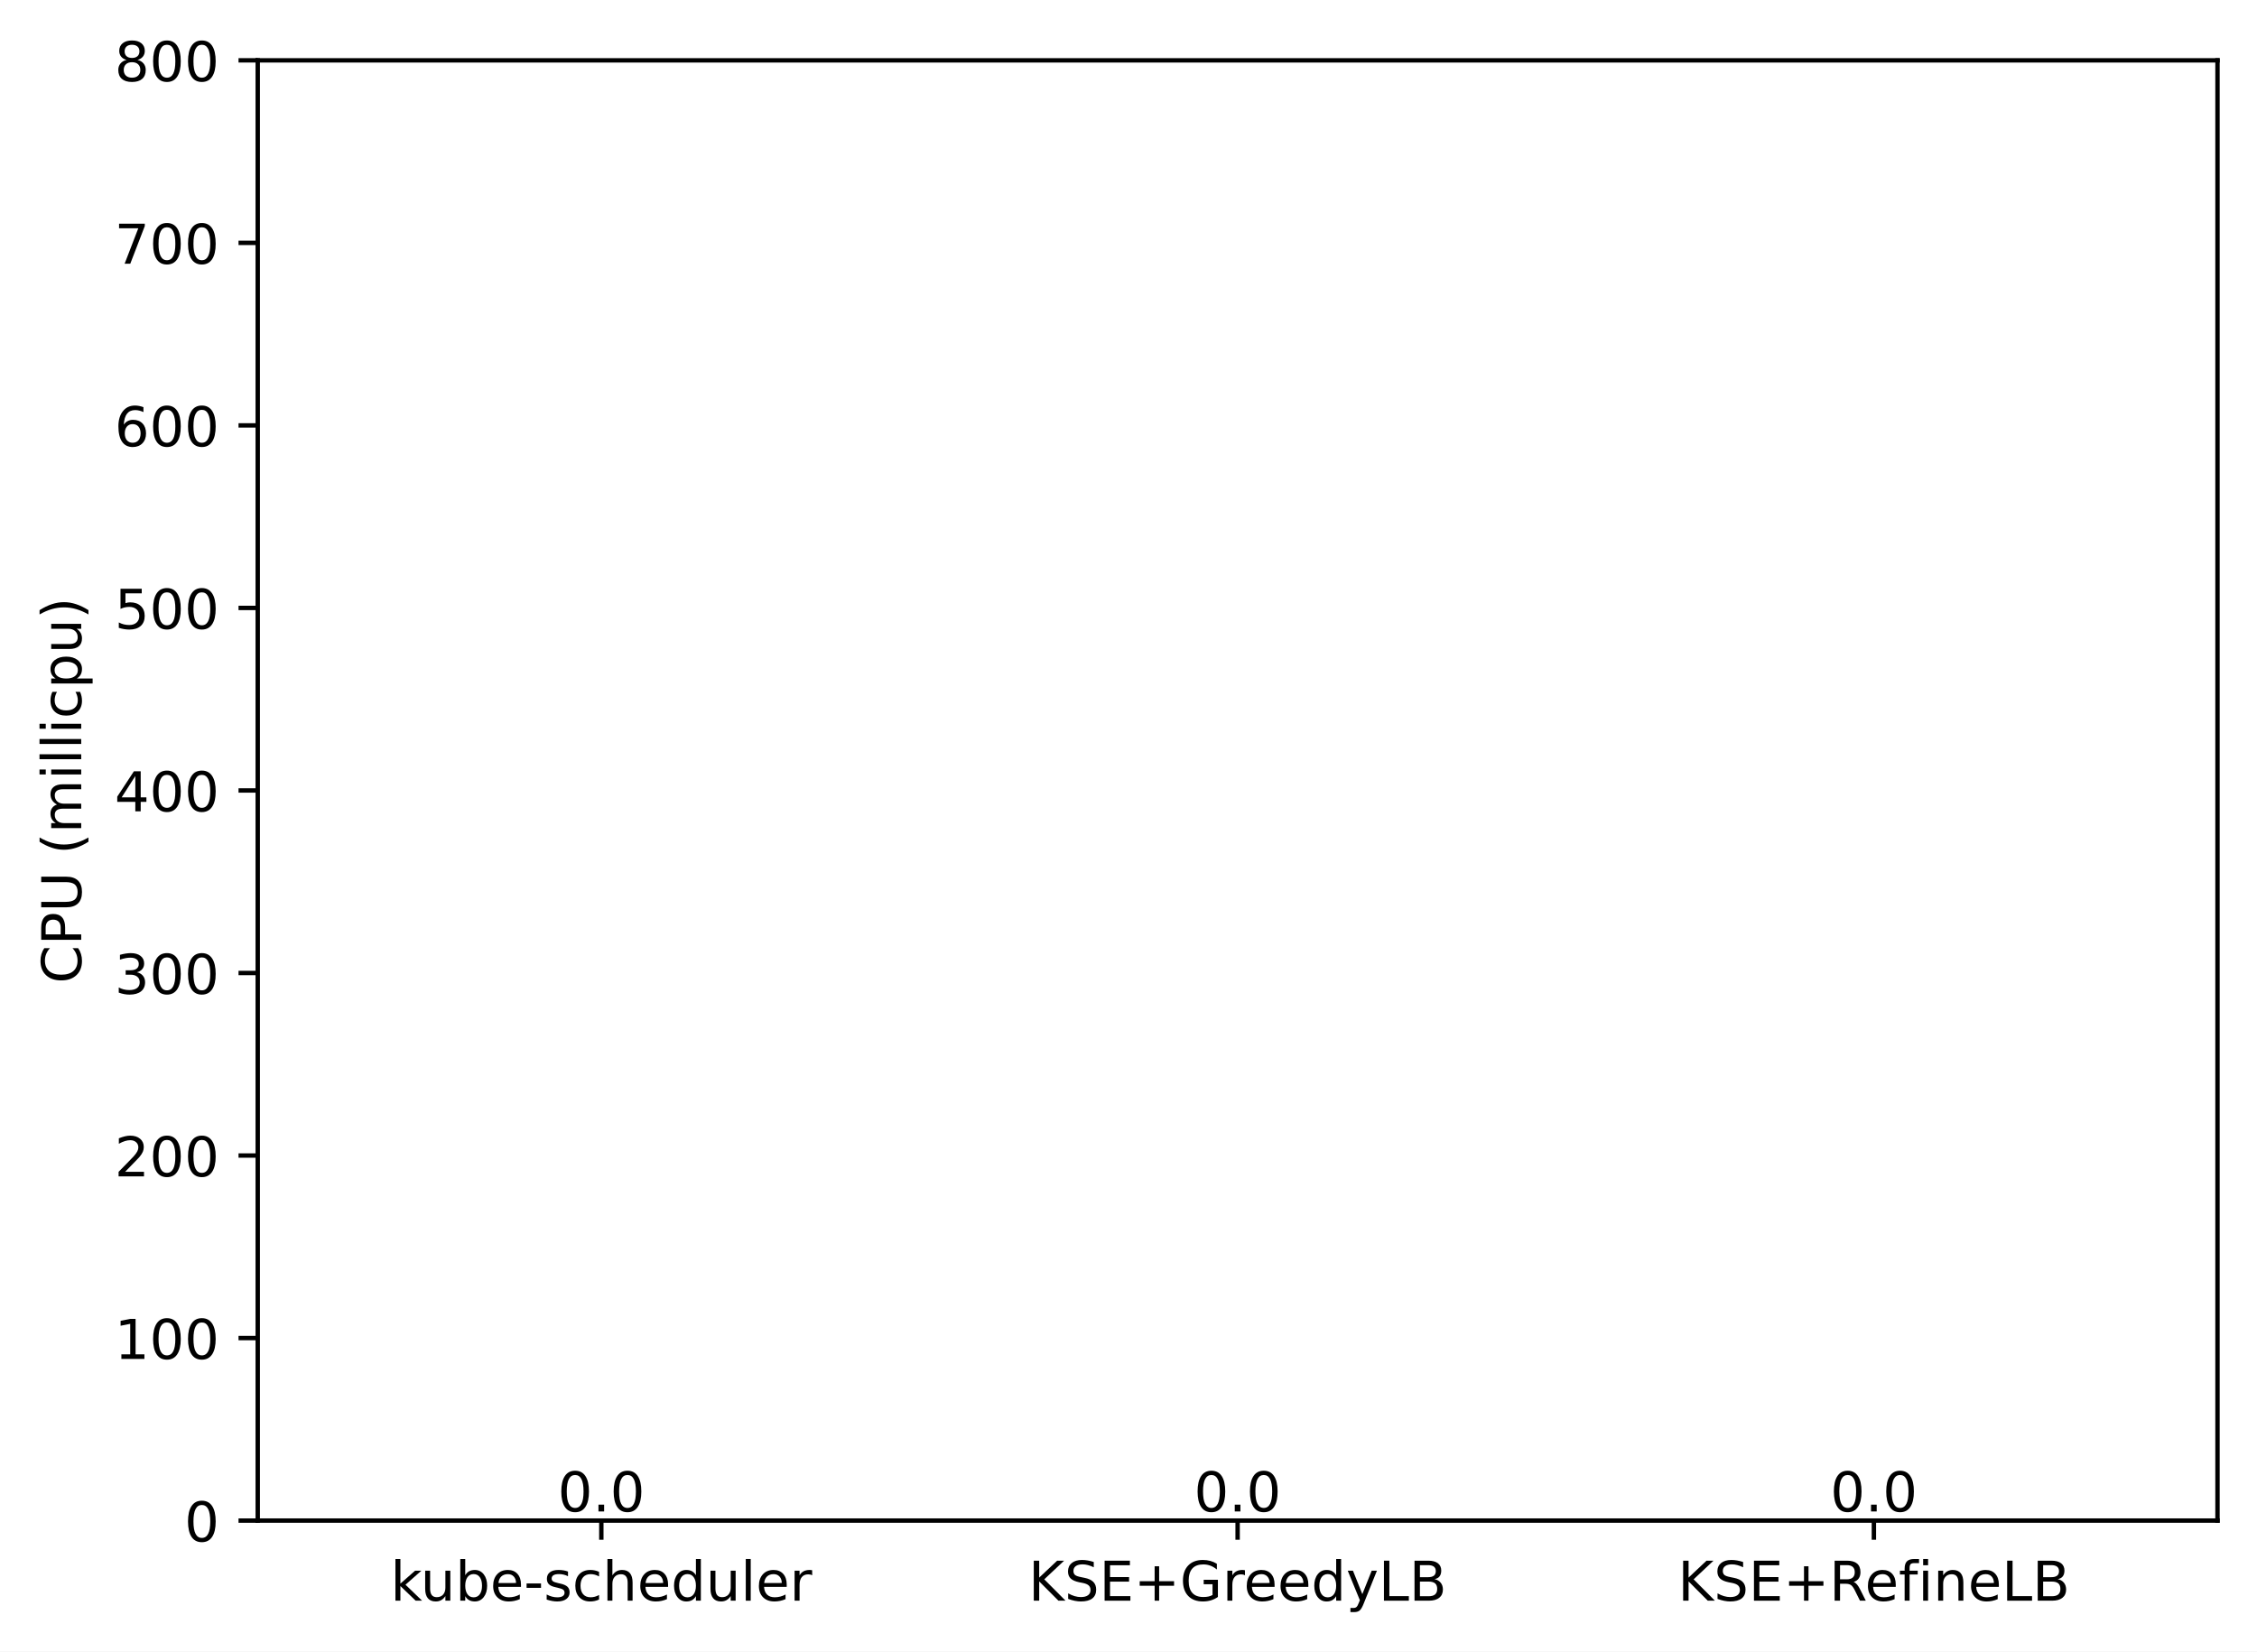
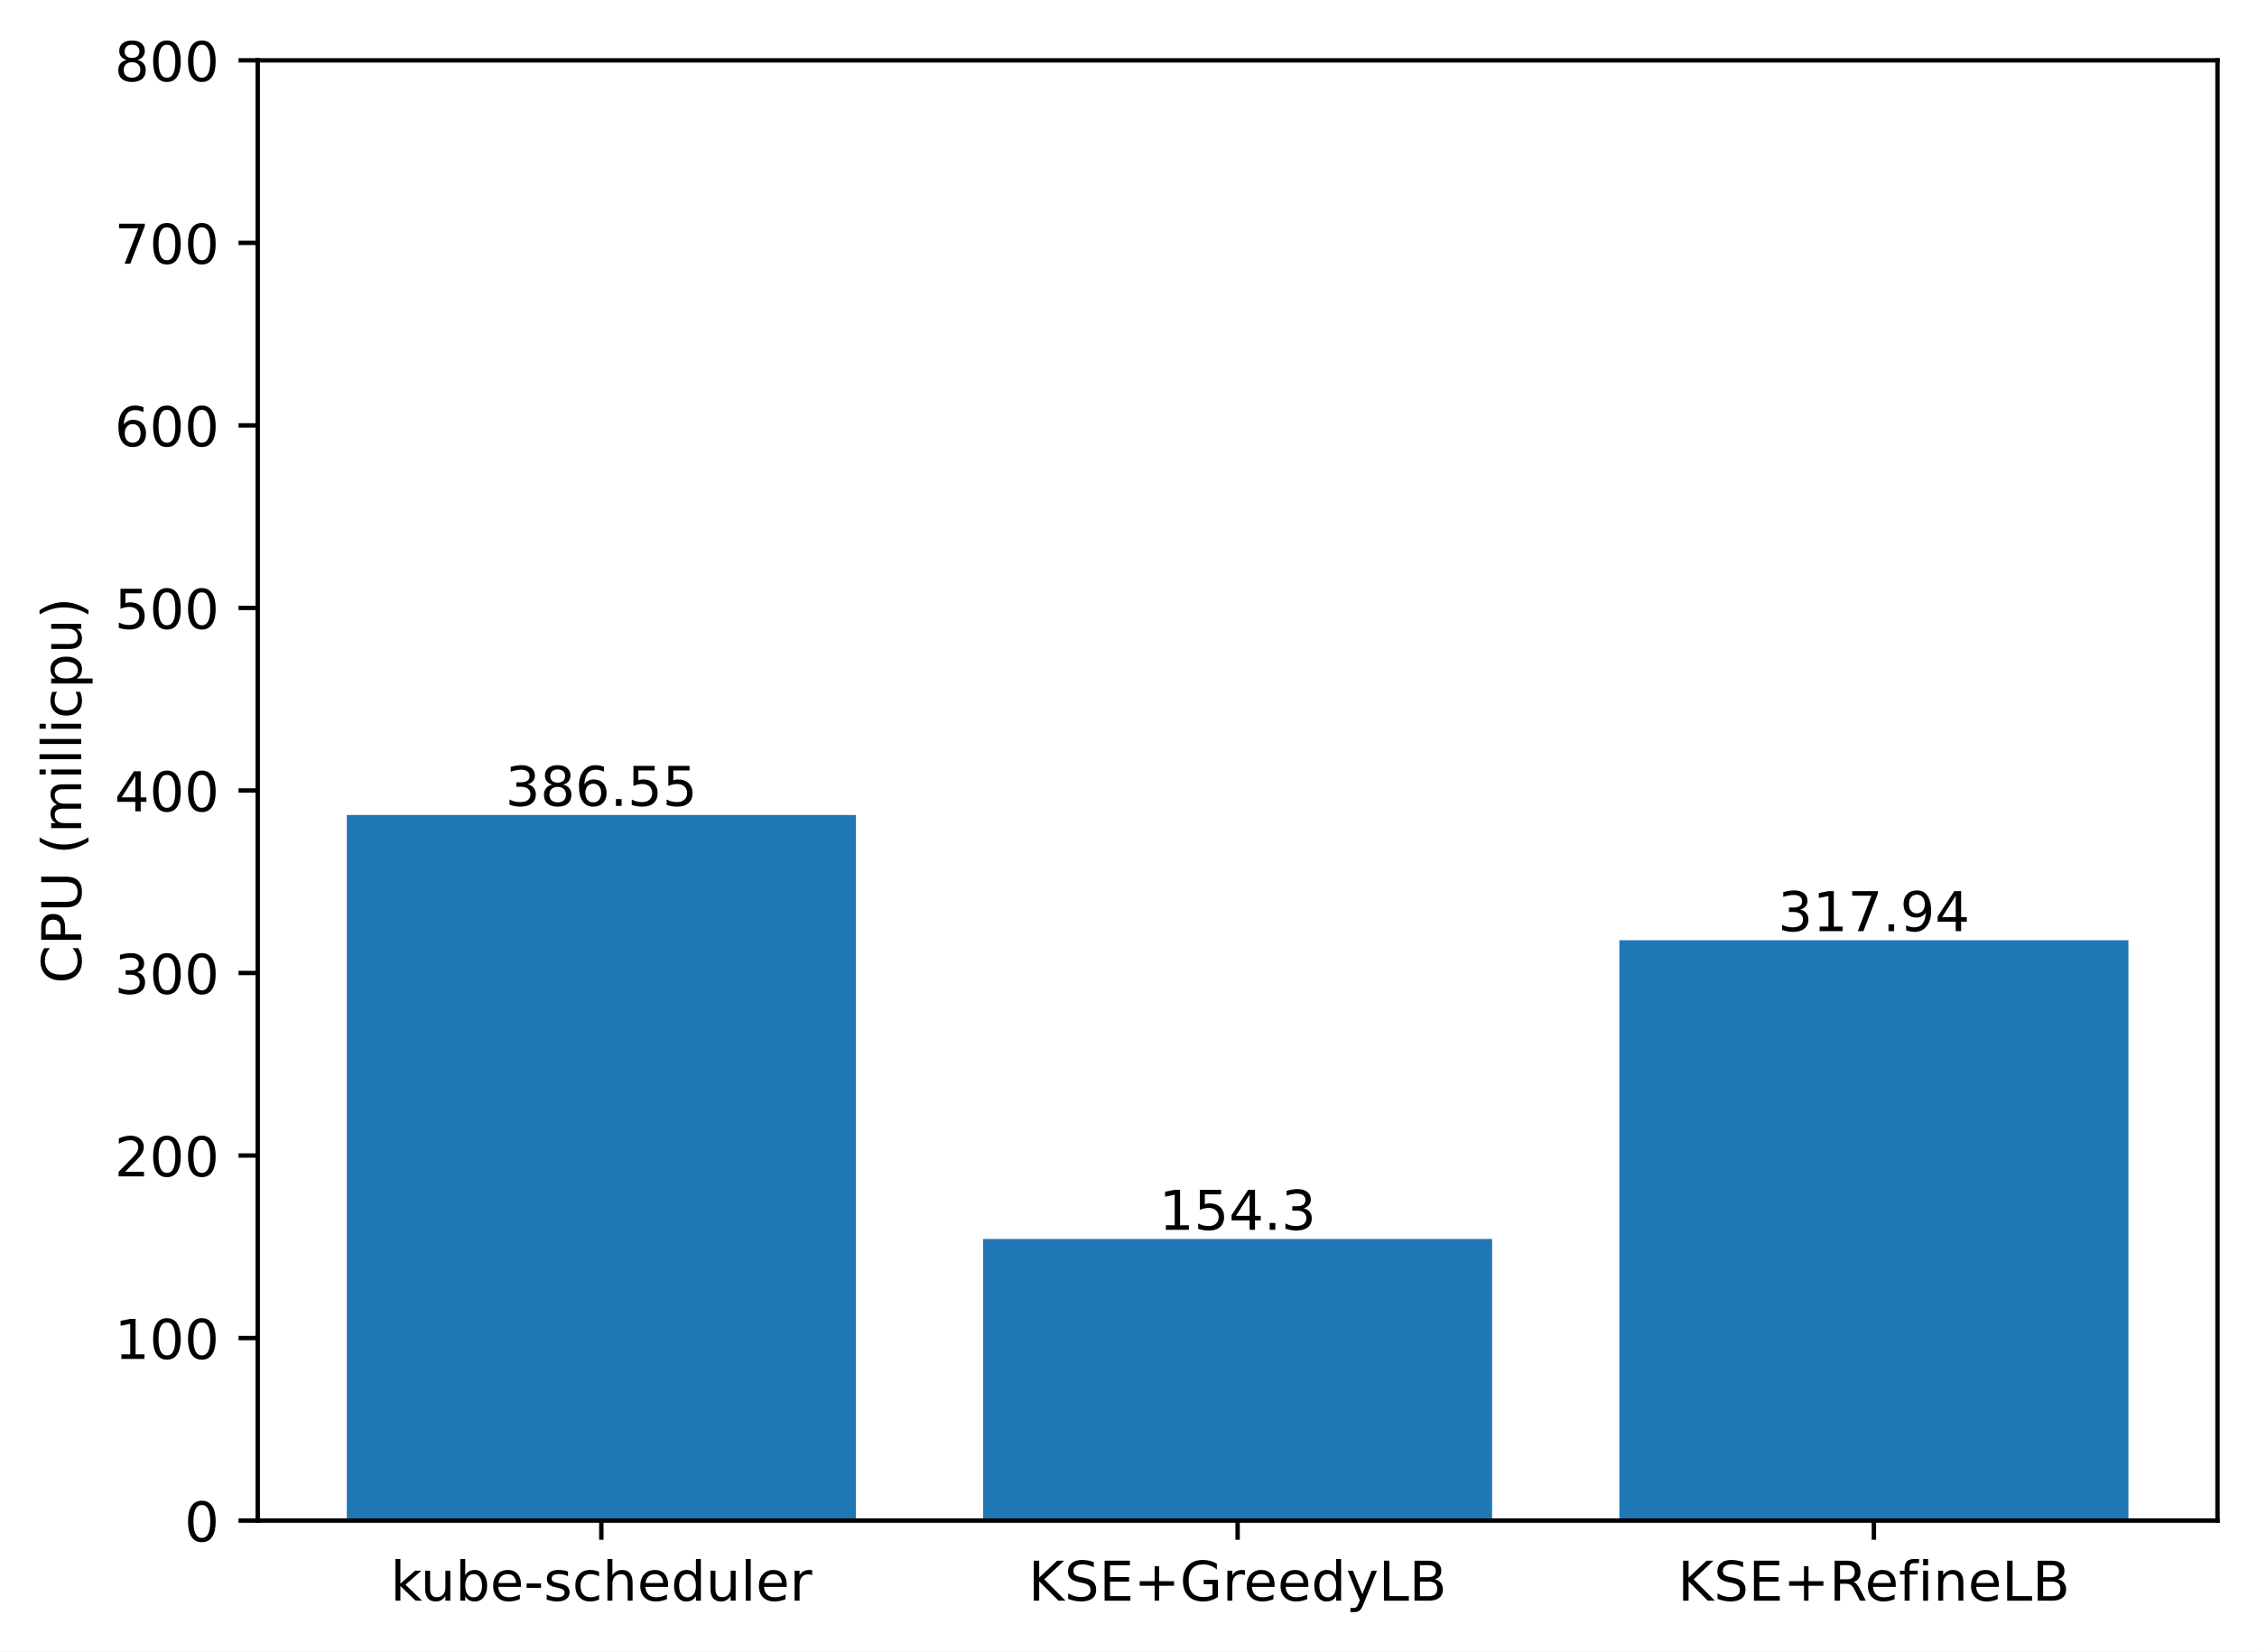
<svg xmlns="http://www.w3.org/2000/svg" xmlns:xlink="http://www.w3.org/1999/xlink" width="411.286pt" height="300.989pt" viewBox="0 0 411.286 300.989" version="1.1">
  <defs>
    <style type="text/css">*{stroke-linejoin: round; stroke-linecap: butt}</style>
  </defs>
  <g id="figure_1">
    <g id="patch_1">
      <path d="M 0 300.989  L 411.286 300.989  L 411.286 0  L 0 0  z " style="fill: #ffffff" />
    </g>
    <g id="axes_1">
      <g id="patch_2">
        <path d="M 46.966 277.111  L 404.086 277.111  L 404.086 10.999  L 46.966 10.999  z " style="fill: #ffffff" />
      </g>
      <g id="patch_3">
-         <path d="M 63.198 277.111  L 155.957 277.111  L 155.957 277.111  L 63.198 277.111  z " clip-path="url(#pf71d4d3105)" style="fill: #1f77b4" />
+         <path d="M 63.198 277.111  L 155.957 277.111  L 155.957 148.529  L 63.198 148.529  z " clip-path="url(#pbbe86e8420)" style="fill: #1f77b4" />
      </g>
      <g id="patch_4">
-         <path d="M 179.146 277.111  L 271.905 277.111  L 271.905 277.111  L 179.146 277.111  z " clip-path="url(#pf71d4d3105)" style="fill: #1f77b4" />
+         <path d="M 179.146 277.111  L 271.905 277.111  L 271.905 225.785  L 179.146 225.785  z " clip-path="url(#pbbe86e8420)" style="fill: #1f77b4" />
      </g>
      <g id="patch_5">
-         <path d="M 295.094 277.111  L 387.853 277.111  L 387.853 277.111  L 295.094 277.111  z " clip-path="url(#pf71d4d3105)" style="fill: #1f77b4" />
+         <path d="M 295.094 277.111  L 387.853 277.111  L 387.853 171.352  L 295.094 171.352  z " clip-path="url(#pbbe86e8420)" style="fill: #1f77b4" />
      </g>
      <g id="matplotlib.axis_1">
        <g id="xtick_1">
          <g id="line2d_1">
            <defs>
-               <path id="m03e8870ad6" d="M 0 0  L 0 3.5  " style="stroke: #000000; stroke-width: 0.8" />
+               <path id="me650753910" d="M 0 0  L 0 3.5  " style="stroke: #000000; stroke-width: 0.8" />
            </defs>
            <g>
-               <use xlink:href="#m03e8870ad6" x="109.578" y="277.111" style="stroke: #000000; stroke-width: 0.8" />
+               <use xlink:href="#me650753910" x="109.578" y="277.111" style="stroke: #000000; stroke-width: 0.8" />
            </g>
          </g>
          <g id="text_1">
            <g transform="translate(71.15179 291.7097)scale(0.1 -0.1)">
              <defs>
                <path id="DejaVuSans-6b" d="M 581 4863  L 1159 4863  L 1159 1991  L 2875 3500  L 3609 3500  L 1753 1863  L 3688 0  L 2938 0  L 1159 1709  L 1159 0  L 581 0  L 581 4863  z " transform="scale(0.015625)" />
                <path id="DejaVuSans-75" d="M 544 1381  L 544 3500  L 1119 3500  L 1119 1403  Q 1119 906 1312 657  Q 1506 409 1894 409  Q 2359 409 2629 706  Q 2900 1003 2900 1516  L 2900 3500  L 3475 3500  L 3475 0  L 2900 0  L 2900 538  Q 2691 219 2414 64  Q 2138 -91 1772 -91  Q 1169 -91 856 284  Q 544 659 544 1381  z M 1991 3584  L 1991 3584  z " transform="scale(0.015625)" />
                <path id="DejaVuSans-62" d="M 3116 1747  Q 3116 2381 2855 2742  Q 2594 3103 2138 3103  Q 1681 3103 1420 2742  Q 1159 2381 1159 1747  Q 1159 1113 1420 752  Q 1681 391 2138 391  Q 2594 391 2855 752  Q 3116 1113 3116 1747  z M 1159 2969  Q 1341 3281 1617 3432  Q 1894 3584 2278 3584  Q 2916 3584 3314 3078  Q 3713 2572 3713 1747  Q 3713 922 3314 415  Q 2916 -91 2278 -91  Q 1894 -91 1617 61  Q 1341 213 1159 525  L 1159 0  L 581 0  L 581 4863  L 1159 4863  L 1159 2969  z " transform="scale(0.015625)" />
                <path id="DejaVuSans-65" d="M 3597 1894  L 3597 1613  L 953 1613  Q 991 1019 1311 708  Q 1631 397 2203 397  Q 2534 397 2845 478  Q 3156 559 3463 722  L 3463 178  Q 3153 47 2828 -22  Q 2503 -91 2169 -91  Q 1331 -91 842 396  Q 353 884 353 1716  Q 353 2575 817 3079  Q 1281 3584 2069 3584  Q 2775 3584 3186 3129  Q 3597 2675 3597 1894  z M 3022 2063  Q 3016 2534 2758 2815  Q 2500 3097 2075 3097  Q 1594 3097 1305 2825  Q 1016 2553 972 2059  L 3022 2063  z " transform="scale(0.015625)" />
                <path id="DejaVuSans-2d" d="M 313 2009  L 1997 2009  L 1997 1497  L 313 1497  L 313 2009  z " transform="scale(0.015625)" />
                <path id="DejaVuSans-73" d="M 2834 3397  L 2834 2853  Q 2591 2978 2328 3040  Q 2066 3103 1784 3103  Q 1356 3103 1142 2972  Q 928 2841 928 2578  Q 928 2378 1081 2264  Q 1234 2150 1697 2047  L 1894 2003  Q 2506 1872 2764 1633  Q 3022 1394 3022 966  Q 3022 478 2636 193  Q 2250 -91 1575 -91  Q 1294 -91 989 -36  Q 684 19 347 128  L 347 722  Q 666 556 975 473  Q 1284 391 1588 391  Q 1994 391 2212 530  Q 2431 669 2431 922  Q 2431 1156 2273 1281  Q 2116 1406 1581 1522  L 1381 1569  Q 847 1681 609 1914  Q 372 2147 372 2553  Q 372 3047 722 3315  Q 1072 3584 1716 3584  Q 2034 3584 2315 3537  Q 2597 3491 2834 3397  z " transform="scale(0.015625)" />
                <path id="DejaVuSans-63" d="M 3122 3366  L 3122 2828  Q 2878 2963 2633 3030  Q 2388 3097 2138 3097  Q 1578 3097 1268 2742  Q 959 2388 959 1747  Q 959 1106 1268 751  Q 1578 397 2138 397  Q 2388 397 2633 464  Q 2878 531 3122 666  L 3122 134  Q 2881 22 2623 -34  Q 2366 -91 2075 -91  Q 1284 -91 818 406  Q 353 903 353 1747  Q 353 2603 823 3093  Q 1294 3584 2113 3584  Q 2378 3584 2631 3529  Q 2884 3475 3122 3366  z " transform="scale(0.015625)" />
                <path id="DejaVuSans-68" d="M 3513 2113  L 3513 0  L 2938 0  L 2938 2094  Q 2938 2591 2744 2837  Q 2550 3084 2163 3084  Q 1697 3084 1428 2787  Q 1159 2491 1159 1978  L 1159 0  L 581 0  L 581 4863  L 1159 4863  L 1159 2956  Q 1366 3272 1645 3428  Q 1925 3584 2291 3584  Q 2894 3584 3203 3211  Q 3513 2838 3513 2113  z " transform="scale(0.015625)" />
                <path id="DejaVuSans-64" d="M 2906 2969  L 2906 4863  L 3481 4863  L 3481 0  L 2906 0  L 2906 525  Q 2725 213 2448 61  Q 2172 -91 1784 -91  Q 1150 -91 751 415  Q 353 922 353 1747  Q 353 2572 751 3078  Q 1150 3584 1784 3584  Q 2172 3584 2448 3432  Q 2725 3281 2906 2969  z M 947 1747  Q 947 1113 1208 752  Q 1469 391 1925 391  Q 2381 391 2643 752  Q 2906 1113 2906 1747  Q 2906 2381 2643 2742  Q 2381 3103 1925 3103  Q 1469 3103 1208 2742  Q 947 2381 947 1747  z " transform="scale(0.015625)" />
                <path id="DejaVuSans-6c" d="M 603 4863  L 1178 4863  L 1178 0  L 603 0  L 603 4863  z " transform="scale(0.015625)" />
                <path id="DejaVuSans-72" d="M 2631 2963  Q 2534 3019 2420 3045  Q 2306 3072 2169 3072  Q 1681 3072 1420 2755  Q 1159 2438 1159 1844  L 1159 0  L 581 0  L 581 3500  L 1159 3500  L 1159 2956  Q 1341 3275 1631 3429  Q 1922 3584 2338 3584  Q 2397 3584 2469 3576  Q 2541 3569 2628 3553  L 2631 2963  z " transform="scale(0.015625)" />
              </defs>
              <use xlink:href="#DejaVuSans-6b" />
              <use xlink:href="#DejaVuSans-75" x="54.785" />
              <use xlink:href="#DejaVuSans-62" x="118.164" />
              <use xlink:href="#DejaVuSans-65" x="181.641" />
              <use xlink:href="#DejaVuSans-2d" x="243.164" />
              <use xlink:href="#DejaVuSans-73" x="279.248" />
              <use xlink:href="#DejaVuSans-63" x="331.348" />
              <use xlink:href="#DejaVuSans-68" x="386.328" />
              <use xlink:href="#DejaVuSans-65" x="449.707" />
              <use xlink:href="#DejaVuSans-64" x="511.23" />
              <use xlink:href="#DejaVuSans-75" x="574.707" />
              <use xlink:href="#DejaVuSans-6c" x="638.086" />
              <use xlink:href="#DejaVuSans-65" x="665.869" />
              <use xlink:href="#DejaVuSans-72" x="727.393" />
            </g>
          </g>
        </g>
        <g id="xtick_2">
          <g id="line2d_2">
            <g>
-               <use xlink:href="#m03e8870ad6" x="225.526" y="277.111" style="stroke: #000000; stroke-width: 0.8" />
+               <use xlink:href="#me650753910" x="225.526" y="277.111" style="stroke: #000000; stroke-width: 0.8" />
            </g>
          </g>
          <g id="text_2">
            <g transform="translate(187.403 291.7097)scale(0.1 -0.1)">
              <defs>
                <path id="DejaVuSans-4b" d="M 628 4666  L 1259 4666  L 1259 2694  L 3353 4666  L 4166 4666  L 1850 2491  L 4331 0  L 3500 0  L 1259 2247  L 1259 0  L 628 0  L 628 4666  z " transform="scale(0.015625)" />
                <path id="DejaVuSans-53" d="M 3425 4513  L 3425 3897  Q 3066 4069 2747 4153  Q 2428 4238 2131 4238  Q 1616 4238 1336 4038  Q 1056 3838 1056 3469  Q 1056 3159 1242 3001  Q 1428 2844 1947 2747  L 2328 2669  Q 3034 2534 3370 2195  Q 3706 1856 3706 1288  Q 3706 609 3251 259  Q 2797 -91 1919 -91  Q 1588 -91 1214 -16  Q 841 59 441 206  L 441 856  Q 825 641 1194 531  Q 1563 422 1919 422  Q 2459 422 2753 634  Q 3047 847 3047 1241  Q 3047 1584 2836 1778  Q 2625 1972 2144 2069  L 1759 2144  Q 1053 2284 737 2584  Q 422 2884 422 3419  Q 422 4038 858 4394  Q 1294 4750 2059 4750  Q 2388 4750 2728 4690  Q 3069 4631 3425 4513  z " transform="scale(0.015625)" />
                <path id="DejaVuSans-45" d="M 628 4666  L 3578 4666  L 3578 4134  L 1259 4134  L 1259 2753  L 3481 2753  L 3481 2222  L 1259 2222  L 1259 531  L 3634 531  L 3634 0  L 628 0  L 628 4666  z " transform="scale(0.015625)" />
                <path id="DejaVuSans-2b" d="M 2944 4013  L 2944 2272  L 4684 2272  L 4684 1741  L 2944 1741  L 2944 0  L 2419 0  L 2419 1741  L 678 1741  L 678 2272  L 2419 2272  L 2419 4013  L 2944 4013  z " transform="scale(0.015625)" />
                <path id="DejaVuSans-47" d="M 3809 666  L 3809 1919  L 2778 1919  L 2778 2438  L 4434 2438  L 4434 434  Q 4069 175 3628 42  Q 3188 -91 2688 -91  Q 1594 -91 976 548  Q 359 1188 359 2328  Q 359 3472 976 4111  Q 1594 4750 2688 4750  Q 3144 4750 3555 4637  Q 3966 4525 4313 4306  L 4313 3634  Q 3963 3931 3569 4081  Q 3175 4231 2741 4231  Q 1884 4231 1454 3753  Q 1025 3275 1025 2328  Q 1025 1384 1454 906  Q 1884 428 2741 428  Q 3075 428 3337 486  Q 3600 544 3809 666  z " transform="scale(0.015625)" />
                <path id="DejaVuSans-79" d="M 2059 -325  Q 1816 -950 1584 -1140  Q 1353 -1331 966 -1331  L 506 -1331  L 506 -850  L 844 -850  Q 1081 -850 1212 -737  Q 1344 -625 1503 -206  L 1606 56  L 191 3500  L 800 3500  L 1894 763  L 2988 3500  L 3597 3500  L 2059 -325  z " transform="scale(0.015625)" />
                <path id="DejaVuSans-4c" d="M 628 4666  L 1259 4666  L 1259 531  L 3531 531  L 3531 0  L 628 0  L 628 4666  z " transform="scale(0.015625)" />
                <path id="DejaVuSans-42" d="M 1259 2228  L 1259 519  L 2272 519  Q 2781 519 3026 730  Q 3272 941 3272 1375  Q 3272 1813 3026 2020  Q 2781 2228 2272 2228  L 1259 2228  z M 1259 4147  L 1259 2741  L 2194 2741  Q 2656 2741 2882 2914  Q 3109 3088 3109 3444  Q 3109 3797 2882 3972  Q 2656 4147 2194 4147  L 1259 4147  z M 628 4666  L 2241 4666  Q 2963 4666 3353 4366  Q 3744 4066 3744 3513  Q 3744 3084 3544 2831  Q 3344 2578 2956 2516  Q 3422 2416 3680 2098  Q 3938 1781 3938 1306  Q 3938 681 3513 340  Q 3088 0 2303 0  L 628 0  L 628 4666  z " transform="scale(0.015625)" />
              </defs>
              <use xlink:href="#DejaVuSans-4b" />
              <use xlink:href="#DejaVuSans-53" x="65.576" />
              <use xlink:href="#DejaVuSans-45" x="129.053" />
              <use xlink:href="#DejaVuSans-2b" x="192.236" />
              <use xlink:href="#DejaVuSans-47" x="276.025" />
              <use xlink:href="#DejaVuSans-72" x="353.516" />
              <use xlink:href="#DejaVuSans-65" x="392.379" />
              <use xlink:href="#DejaVuSans-65" x="453.902" />
              <use xlink:href="#DejaVuSans-64" x="515.426" />
              <use xlink:href="#DejaVuSans-79" x="578.902" />
              <use xlink:href="#DejaVuSans-4c" x="638.082" />
              <use xlink:href="#DejaVuSans-42" x="693.795" />
            </g>
          </g>
        </g>
        <g id="xtick_3">
          <g id="line2d_3">
            <g>
-               <use xlink:href="#m03e8870ad6" x="341.474" y="277.111" style="stroke: #000000; stroke-width: 0.8" />
+               <use xlink:href="#me650753910" x="341.474" y="277.111" style="stroke: #000000; stroke-width: 0.8" />
            </g>
          </g>
          <g id="text_3">
            <g transform="translate(305.7346 291.7097)scale(0.1 -0.1)">
              <defs>
                <path id="DejaVuSans-52" d="M 2841 2188  Q 3044 2119 3236 1894  Q 3428 1669 3622 1275  L 4263 0  L 3584 0  L 2988 1197  Q 2756 1666 2539 1819  Q 2322 1972 1947 1972  L 1259 1972  L 1259 0  L 628 0  L 628 4666  L 2053 4666  Q 2853 4666 3247 4331  Q 3641 3997 3641 3322  Q 3641 2881 3436 2590  Q 3231 2300 2841 2188  z M 1259 4147  L 1259 2491  L 2053 2491  Q 2509 2491 2742 2702  Q 2975 2913 2975 3322  Q 2975 3731 2742 3939  Q 2509 4147 2053 4147  L 1259 4147  z " transform="scale(0.015625)" />
                <path id="DejaVuSans-66" d="M 2375 4863  L 2375 4384  L 1825 4384  Q 1516 4384 1395 4259  Q 1275 4134 1275 3809  L 1275 3500  L 2222 3500  L 2222 3053  L 1275 3053  L 1275 0  L 697 0  L 697 3053  L 147 3053  L 147 3500  L 697 3500  L 697 3744  Q 697 4328 969 4595  Q 1241 4863 1831 4863  L 2375 4863  z " transform="scale(0.015625)" />
                <path id="DejaVuSans-69" d="M 603 3500  L 1178 3500  L 1178 0  L 603 0  L 603 3500  z M 603 4863  L 1178 4863  L 1178 4134  L 603 4134  L 603 4863  z " transform="scale(0.015625)" />
                <path id="DejaVuSans-6e" d="M 3513 2113  L 3513 0  L 2938 0  L 2938 2094  Q 2938 2591 2744 2837  Q 2550 3084 2163 3084  Q 1697 3084 1428 2787  Q 1159 2491 1159 1978  L 1159 0  L 581 0  L 581 3500  L 1159 3500  L 1159 2956  Q 1366 3272 1645 3428  Q 1925 3584 2291 3584  Q 2894 3584 3203 3211  Q 3513 2838 3513 2113  z " transform="scale(0.015625)" />
              </defs>
              <use xlink:href="#DejaVuSans-4b" />
              <use xlink:href="#DejaVuSans-53" x="65.576" />
              <use xlink:href="#DejaVuSans-45" x="129.053" />
              <use xlink:href="#DejaVuSans-2b" x="192.236" />
              <use xlink:href="#DejaVuSans-52" x="276.025" />
              <use xlink:href="#DejaVuSans-65" x="341.008" />
              <use xlink:href="#DejaVuSans-66" x="402.531" />
              <use xlink:href="#DejaVuSans-69" x="437.736" />
              <use xlink:href="#DejaVuSans-6e" x="465.52" />
              <use xlink:href="#DejaVuSans-65" x="528.898" />
              <use xlink:href="#DejaVuSans-4c" x="590.422" />
              <use xlink:href="#DejaVuSans-42" x="646.135" />
            </g>
          </g>
        </g>
      </g>
      <g id="matplotlib.axis_2">
        <g id="ytick_1">
          <g id="line2d_4">
            <defs>
-               <path id="mee4599e2a1" d="M 0 0  L -3.5 0  " style="stroke: #000000; stroke-width: 0.8" />
+               <path id="m51f5b5312d" d="M 0 0  L -3.5 0  " style="stroke: #000000; stroke-width: 0.8" />
            </defs>
            <g>
-               <use xlink:href="#mee4599e2a1" x="46.966" y="277.111" style="stroke: #000000; stroke-width: 0.8" />
+               <use xlink:href="#m51f5b5312d" x="46.966" y="277.111" style="stroke: #000000; stroke-width: 0.8" />
            </g>
          </g>
          <g id="text_4">
            <g transform="translate(33.60312 280.9104)scale(0.1 -0.1)">
              <defs>
                <path id="DejaVuSans-30" d="M 2034 4250  Q 1547 4250 1301 3770  Q 1056 3291 1056 2328  Q 1056 1369 1301 889  Q 1547 409 2034 409  Q 2525 409 2770 889  Q 3016 1369 3016 2328  Q 3016 3291 2770 3770  Q 2525 4250 2034 4250  z M 2034 4750  Q 2819 4750 3233 4129  Q 3647 3509 3647 2328  Q 3647 1150 3233 529  Q 2819 -91 2034 -91  Q 1250 -91 836 529  Q 422 1150 422 2328  Q 422 3509 836 4129  Q 1250 4750 2034 4750  z " transform="scale(0.015625)" />
              </defs>
              <use xlink:href="#DejaVuSans-30" />
            </g>
          </g>
        </g>
        <g id="ytick_2">
          <g id="line2d_5">
            <g>
-               <use xlink:href="#mee4599e2a1" x="46.966" y="243.847" style="stroke: #000000; stroke-width: 0.8" />
+               <use xlink:href="#m51f5b5312d" x="46.966" y="243.847" style="stroke: #000000; stroke-width: 0.8" />
            </g>
          </g>
          <g id="text_5">
            <g transform="translate(20.87813 247.6464)scale(0.1 -0.1)">
              <defs>
                <path id="DejaVuSans-31" d="M 794 531  L 1825 531  L 1825 4091  L 703 3866  L 703 4441  L 1819 4666  L 2450 4666  L 2450 531  L 3481 531  L 3481 0  L 794 0  L 794 531  z " transform="scale(0.015625)" />
              </defs>
              <use xlink:href="#DejaVuSans-31" />
              <use xlink:href="#DejaVuSans-30" x="63.623" />
              <use xlink:href="#DejaVuSans-30" x="127.246" />
            </g>
          </g>
        </g>
        <g id="ytick_3">
          <g id="line2d_6">
            <g>
-               <use xlink:href="#mee4599e2a1" x="46.966" y="210.583" style="stroke: #000000; stroke-width: 0.8" />
+               <use xlink:href="#m51f5b5312d" x="46.966" y="210.583" style="stroke: #000000; stroke-width: 0.8" />
            </g>
          </g>
          <g id="text_6">
            <g transform="translate(20.87813 214.3824)scale(0.1 -0.1)">
              <defs>
                <path id="DejaVuSans-32" d="M 1228 531  L 3431 531  L 3431 0  L 469 0  L 469 531  Q 828 903 1448 1529  Q 2069 2156 2228 2338  Q 2531 2678 2651 2914  Q 2772 3150 2772 3378  Q 2772 3750 2511 3984  Q 2250 4219 1831 4219  Q 1534 4219 1204 4116  Q 875 4013 500 3803  L 500 4441  Q 881 4594 1212 4672  Q 1544 4750 1819 4750  Q 2544 4750 2975 4387  Q 3406 4025 3406 3419  Q 3406 3131 3298 2873  Q 3191 2616 2906 2266  Q 2828 2175 2409 1742  Q 1991 1309 1228 531  z " transform="scale(0.015625)" />
              </defs>
              <use xlink:href="#DejaVuSans-32" />
              <use xlink:href="#DejaVuSans-30" x="63.623" />
              <use xlink:href="#DejaVuSans-30" x="127.246" />
            </g>
          </g>
        </g>
        <g id="ytick_4">
          <g id="line2d_7">
            <g>
-               <use xlink:href="#mee4599e2a1" x="46.966" y="177.319" style="stroke: #000000; stroke-width: 0.8" />
+               <use xlink:href="#m51f5b5312d" x="46.966" y="177.319" style="stroke: #000000; stroke-width: 0.8" />
            </g>
          </g>
          <g id="text_7">
            <g transform="translate(20.87813 181.1184)scale(0.1 -0.1)">
              <defs>
                <path id="DejaVuSans-33" d="M 2597 2516  Q 3050 2419 3304 2112  Q 3559 1806 3559 1356  Q 3559 666 3084 287  Q 2609 -91 1734 -91  Q 1441 -91 1130 -33  Q 819 25 488 141  L 488 750  Q 750 597 1062 519  Q 1375 441 1716 441  Q 2309 441 2620 675  Q 2931 909 2931 1356  Q 2931 1769 2642 2001  Q 2353 2234 1838 2234  L 1294 2234  L 1294 2753  L 1863 2753  Q 2328 2753 2575 2939  Q 2822 3125 2822 3475  Q 2822 3834 2567 4026  Q 2313 4219 1838 4219  Q 1578 4219 1281 4162  Q 984 4106 628 3988  L 628 4550  Q 988 4650 1302 4700  Q 1616 4750 1894 4750  Q 2613 4750 3031 4423  Q 3450 4097 3450 3541  Q 3450 3153 3228 2886  Q 3006 2619 2597 2516  z " transform="scale(0.015625)" />
              </defs>
              <use xlink:href="#DejaVuSans-33" />
              <use xlink:href="#DejaVuSans-30" x="63.623" />
              <use xlink:href="#DejaVuSans-30" x="127.246" />
            </g>
          </g>
        </g>
        <g id="ytick_5">
          <g id="line2d_8">
            <g>
-               <use xlink:href="#mee4599e2a1" x="46.966" y="144.055" style="stroke: #000000; stroke-width: 0.8" />
+               <use xlink:href="#m51f5b5312d" x="46.966" y="144.055" style="stroke: #000000; stroke-width: 0.8" />
            </g>
          </g>
          <g id="text_8">
            <g transform="translate(20.87813 147.8544)scale(0.1 -0.1)">
              <defs>
                <path id="DejaVuSans-34" d="M 2419 4116  L 825 1625  L 2419 1625  L 2419 4116  z M 2253 4666  L 3047 4666  L 3047 1625  L 3713 1625  L 3713 1100  L 3047 1100  L 3047 0  L 2419 0  L 2419 1100  L 313 1100  L 313 1709  L 2253 4666  z " transform="scale(0.015625)" />
              </defs>
              <use xlink:href="#DejaVuSans-34" />
              <use xlink:href="#DejaVuSans-30" x="63.623" />
              <use xlink:href="#DejaVuSans-30" x="127.246" />
            </g>
          </g>
        </g>
        <g id="ytick_6">
          <g id="line2d_9">
            <g>
-               <use xlink:href="#mee4599e2a1" x="46.966" y="110.791" style="stroke: #000000; stroke-width: 0.8" />
+               <use xlink:href="#m51f5b5312d" x="46.966" y="110.791" style="stroke: #000000; stroke-width: 0.8" />
            </g>
          </g>
          <g id="text_9">
            <g transform="translate(20.87813 114.5904)scale(0.1 -0.1)">
              <defs>
                <path id="DejaVuSans-35" d="M 691 4666  L 3169 4666  L 3169 4134  L 1269 4134  L 1269 2991  Q 1406 3038 1543 3061  Q 1681 3084 1819 3084  Q 2600 3084 3056 2656  Q 3513 2228 3513 1497  Q 3513 744 3044 326  Q 2575 -91 1722 -91  Q 1428 -91 1123 -41  Q 819 9 494 109  L 494 744  Q 775 591 1075 516  Q 1375 441 1709 441  Q 2250 441 2565 725  Q 2881 1009 2881 1497  Q 2881 1984 2565 2268  Q 2250 2553 1709 2553  Q 1456 2553 1204 2497  Q 953 2441 691 2322  L 691 4666  z " transform="scale(0.015625)" />
              </defs>
              <use xlink:href="#DejaVuSans-35" />
              <use xlink:href="#DejaVuSans-30" x="63.623" />
              <use xlink:href="#DejaVuSans-30" x="127.246" />
            </g>
          </g>
        </g>
        <g id="ytick_7">
          <g id="line2d_10">
            <g>
-               <use xlink:href="#mee4599e2a1" x="46.966" y="77.527" style="stroke: #000000; stroke-width: 0.8" />
+               <use xlink:href="#m51f5b5312d" x="46.966" y="77.527" style="stroke: #000000; stroke-width: 0.8" />
            </g>
          </g>
          <g id="text_10">
            <g transform="translate(20.87813 81.32644)scale(0.1 -0.1)">
              <defs>
                <path id="DejaVuSans-36" d="M 2113 2584  Q 1688 2584 1439 2293  Q 1191 2003 1191 1497  Q 1191 994 1439 701  Q 1688 409 2113 409  Q 2538 409 2786 701  Q 3034 994 3034 1497  Q 3034 2003 2786 2293  Q 2538 2584 2113 2584  z M 3366 4563  L 3366 3988  Q 3128 4100 2886 4159  Q 2644 4219 2406 4219  Q 1781 4219 1451 3797  Q 1122 3375 1075 2522  Q 1259 2794 1537 2939  Q 1816 3084 2150 3084  Q 2853 3084 3261 2657  Q 3669 2231 3669 1497  Q 3669 778 3244 343  Q 2819 -91 2113 -91  Q 1303 -91 875 529  Q 447 1150 447 2328  Q 447 3434 972 4092  Q 1497 4750 2381 4750  Q 2619 4750 2861 4703  Q 3103 4656 3366 4563  z " transform="scale(0.015625)" />
              </defs>
              <use xlink:href="#DejaVuSans-36" />
              <use xlink:href="#DejaVuSans-30" x="63.623" />
              <use xlink:href="#DejaVuSans-30" x="127.246" />
            </g>
          </g>
        </g>
        <g id="ytick_8">
          <g id="line2d_11">
            <g>
-               <use xlink:href="#mee4599e2a1" x="46.966" y="44.263" style="stroke: #000000; stroke-width: 0.8" />
+               <use xlink:href="#m51f5b5312d" x="46.966" y="44.263" style="stroke: #000000; stroke-width: 0.8" />
            </g>
          </g>
          <g id="text_11">
            <g transform="translate(20.87813 48.06244)scale(0.1 -0.1)">
              <defs>
                <path id="DejaVuSans-37" d="M 525 4666  L 3525 4666  L 3525 4397  L 1831 0  L 1172 0  L 2766 4134  L 525 4134  L 525 4666  z " transform="scale(0.015625)" />
              </defs>
              <use xlink:href="#DejaVuSans-37" />
              <use xlink:href="#DejaVuSans-30" x="63.623" />
              <use xlink:href="#DejaVuSans-30" x="127.246" />
            </g>
          </g>
        </g>
        <g id="ytick_9">
          <g id="line2d_12">
            <g>
-               <use xlink:href="#mee4599e2a1" x="46.966" y="10.999" style="stroke: #000000; stroke-width: 0.8" />
+               <use xlink:href="#m51f5b5312d" x="46.966" y="10.999" style="stroke: #000000; stroke-width: 0.8" />
            </g>
          </g>
          <g id="text_12">
            <g transform="translate(20.87813 14.79844)scale(0.1 -0.1)">
              <defs>
                <path id="DejaVuSans-38" d="M 2034 2216  Q 1584 2216 1326 1975  Q 1069 1734 1069 1313  Q 1069 891 1326 650  Q 1584 409 2034 409  Q 2484 409 2743 651  Q 3003 894 3003 1313  Q 3003 1734 2745 1975  Q 2488 2216 2034 2216  z M 1403 2484  Q 997 2584 770 2862  Q 544 3141 544 3541  Q 544 4100 942 4425  Q 1341 4750 2034 4750  Q 2731 4750 3128 4425  Q 3525 4100 3525 3541  Q 3525 3141 3298 2862  Q 3072 2584 2669 2484  Q 3125 2378 3379 2068  Q 3634 1759 3634 1313  Q 3634 634 3220 271  Q 2806 -91 2034 -91  Q 1263 -91 848 271  Q 434 634 434 1313  Q 434 1759 690 2068  Q 947 2378 1403 2484  z M 1172 3481  Q 1172 3119 1398 2916  Q 1625 2713 2034 2713  Q 2441 2713 2670 2916  Q 2900 3119 2900 3481  Q 2900 3844 2670 4047  Q 2441 4250 2034 4250  Q 1625 4250 1398 4047  Q 1172 3844 1172 3481  z " transform="scale(0.015625)" />
              </defs>
              <use xlink:href="#DejaVuSans-38" />
              <use xlink:href="#DejaVuSans-30" x="63.623" />
              <use xlink:href="#DejaVuSans-30" x="127.246" />
            </g>
          </g>
        </g>
        <g id="text_13">
          <g transform="translate(14.79844 179.2302)rotate(-90)scale(0.1 -0.1)">
            <defs>
              <path id="DejaVuSans-43" d="M 4122 4306  L 4122 3641  Q 3803 3938 3442 4084  Q 3081 4231 2675 4231  Q 1875 4231 1450 3742  Q 1025 3253 1025 2328  Q 1025 1406 1450 917  Q 1875 428 2675 428  Q 3081 428 3442 575  Q 3803 722 4122 1019  L 4122 359  Q 3791 134 3420 21  Q 3050 -91 2638 -91  Q 1578 -91 968 557  Q 359 1206 359 2328  Q 359 3453 968 4101  Q 1578 4750 2638 4750  Q 3056 4750 3426 4639  Q 3797 4528 4122 4306  z " transform="scale(0.015625)" />
              <path id="DejaVuSans-50" d="M 1259 4147  L 1259 2394  L 2053 2394  Q 2494 2394 2734 2622  Q 2975 2850 2975 3272  Q 2975 3691 2734 3919  Q 2494 4147 2053 4147  L 1259 4147  z M 628 4666  L 2053 4666  Q 2838 4666 3239 4311  Q 3641 3956 3641 3272  Q 3641 2581 3239 2228  Q 2838 1875 2053 1875  L 1259 1875  L 1259 0  L 628 0  L 628 4666  z " transform="scale(0.015625)" />
              <path id="DejaVuSans-55" d="M 556 4666  L 1191 4666  L 1191 1831  Q 1191 1081 1462 751  Q 1734 422 2344 422  Q 2950 422 3222 751  Q 3494 1081 3494 1831  L 3494 4666  L 4128 4666  L 4128 1753  Q 4128 841 3676 375  Q 3225 -91 2344 -91  Q 1459 -91 1007 375  Q 556 841 556 1753  L 556 4666  z " transform="scale(0.015625)" />
              <path id="DejaVuSans-20" transform="scale(0.015625)" />
              <path id="DejaVuSans-28" d="M 1984 4856  Q 1566 4138 1362 3434  Q 1159 2731 1159 2009  Q 1159 1288 1364 580  Q 1569 -128 1984 -844  L 1484 -844  Q 1016 -109 783 600  Q 550 1309 550 2009  Q 550 2706 781 3412  Q 1013 4119 1484 4856  L 1984 4856  z " transform="scale(0.015625)" />
              <path id="DejaVuSans-6d" d="M 3328 2828  Q 3544 3216 3844 3400  Q 4144 3584 4550 3584  Q 5097 3584 5394 3201  Q 5691 2819 5691 2113  L 5691 0  L 5113 0  L 5113 2094  Q 5113 2597 4934 2840  Q 4756 3084 4391 3084  Q 3944 3084 3684 2787  Q 3425 2491 3425 1978  L 3425 0  L 2847 0  L 2847 2094  Q 2847 2600 2669 2842  Q 2491 3084 2119 3084  Q 1678 3084 1418 2786  Q 1159 2488 1159 1978  L 1159 0  L 581 0  L 581 3500  L 1159 3500  L 1159 2956  Q 1356 3278 1631 3431  Q 1906 3584 2284 3584  Q 2666 3584 2933 3390  Q 3200 3197 3328 2828  z " transform="scale(0.015625)" />
              <path id="DejaVuSans-70" d="M 1159 525  L 1159 -1331  L 581 -1331  L 581 3500  L 1159 3500  L 1159 2969  Q 1341 3281 1617 3432  Q 1894 3584 2278 3584  Q 2916 3584 3314 3078  Q 3713 2572 3713 1747  Q 3713 922 3314 415  Q 2916 -91 2278 -91  Q 1894 -91 1617 61  Q 1341 213 1159 525  z M 3116 1747  Q 3116 2381 2855 2742  Q 2594 3103 2138 3103  Q 1681 3103 1420 2742  Q 1159 2381 1159 1747  Q 1159 1113 1420 752  Q 1681 391 2138 391  Q 2594 391 2855 752  Q 3116 1113 3116 1747  z " transform="scale(0.015625)" />
              <path id="DejaVuSans-29" d="M 513 4856  L 1013 4856  Q 1481 4119 1714 3412  Q 1947 2706 1947 2009  Q 1947 1309 1714 600  Q 1481 -109 1013 -844  L 513 -844  Q 928 -128 1133 580  Q 1338 1288 1338 2009  Q 1338 2731 1133 3434  Q 928 4138 513 4856  z " transform="scale(0.015625)" />
            </defs>
            <use xlink:href="#DejaVuSans-43" />
            <use xlink:href="#DejaVuSans-50" x="69.824" />
            <use xlink:href="#DejaVuSans-55" x="130.127" />
            <use xlink:href="#DejaVuSans-20" x="203.32" />
            <use xlink:href="#DejaVuSans-28" x="235.107" />
            <use xlink:href="#DejaVuSans-6d" x="274.121" />
            <use xlink:href="#DejaVuSans-69" x="371.533" />
            <use xlink:href="#DejaVuSans-6c" x="399.316" />
            <use xlink:href="#DejaVuSans-6c" x="427.1" />
            <use xlink:href="#DejaVuSans-69" x="454.883" />
            <use xlink:href="#DejaVuSans-63" x="482.666" />
            <use xlink:href="#DejaVuSans-70" x="537.646" />
            <use xlink:href="#DejaVuSans-75" x="601.123" />
            <use xlink:href="#DejaVuSans-29" x="664.502" />
          </g>
        </g>
      </g>
      <g id="patch_6">
        <path d="M 46.966 277.111  L 46.966 10.999  " style="fill: none; stroke: #000000; stroke-width: 0.8; stroke-linejoin: miter; stroke-linecap: square" />
      </g>
      <g id="patch_7">
        <path d="M 404.086 277.111  L 404.086 10.999  " style="fill: none; stroke: #000000; stroke-width: 0.8; stroke-linejoin: miter; stroke-linecap: square" />
      </g>
      <g id="patch_8">
        <path d="M 46.966 277.111  L 404.086 277.111  " style="fill: none; stroke: #000000; stroke-width: 0.8; stroke-linejoin: miter; stroke-linecap: square" />
      </g>
      <g id="patch_9">
        <path d="M 46.966 10.999  L 404.086 10.999  " style="fill: none; stroke: #000000; stroke-width: 0.8; stroke-linejoin: miter; stroke-linecap: square" />
      </g>
      <g id="text_14">
-         <g transform="translate(101.626 275.448)scale(0.1 -0.1)">
+         <g transform="translate(92.08226 146.866)scale(0.1 -0.1)">
          <defs>
            <path id="DejaVuSans-2e" d="M 684 794  L 1344 794  L 1344 0  L 684 0  L 684 794  z " transform="scale(0.015625)" />
          </defs>
-           <use xlink:href="#DejaVuSans-30" />
-           <use xlink:href="#DejaVuSans-2e" x="63.623" />
-           <use xlink:href="#DejaVuSans-30" x="95.41" />
+           <use xlink:href="#DejaVuSans-33" />
+           <use xlink:href="#DejaVuSans-38" x="63.623" />
+           <use xlink:href="#DejaVuSans-36" x="127.246" />
+           <use xlink:href="#DejaVuSans-2e" x="190.869" />
+           <use xlink:href="#DejaVuSans-35" x="222.656" />
+           <use xlink:href="#DejaVuSans-35" x="286.279" />
        </g>
      </g>
      <g id="text_15">
-         <g transform="translate(217.5741 275.448)scale(0.1 -0.1)">
-           <use xlink:href="#DejaVuSans-30" />
-           <use xlink:href="#DejaVuSans-2e" x="63.623" />
-           <use xlink:href="#DejaVuSans-30" x="95.41" />
+         <g transform="translate(211.2116 224.1217)scale(0.1 -0.1)">
+           <use xlink:href="#DejaVuSans-31" />
+           <use xlink:href="#DejaVuSans-35" x="63.623" />
+           <use xlink:href="#DejaVuSans-34" x="127.246" />
+           <use xlink:href="#DejaVuSans-2e" x="190.869" />
+           <use xlink:href="#DejaVuSans-33" x="222.656" />
        </g>
      </g>
      <g id="text_16">
-         <g transform="translate(333.5221 275.448)scale(0.1 -0.1)">
-           <use xlink:href="#DejaVuSans-30" />
-           <use xlink:href="#DejaVuSans-2e" x="63.623" />
-           <use xlink:href="#DejaVuSans-30" x="95.41" />
+         <g transform="translate(323.9784 169.6885)scale(0.1 -0.1)">
+           <defs>
+             <path id="DejaVuSans-39" d="M 703 97  L 703 672  Q 941 559 1184 500  Q 1428 441 1663 441  Q 2288 441 2617 861  Q 2947 1281 2994 2138  Q 2813 1869 2534 1725  Q 2256 1581 1919 1581  Q 1219 1581 811 2004  Q 403 2428 403 3163  Q 403 3881 828 4315  Q 1253 4750 1959 4750  Q 2769 4750 3195 4129  Q 3622 3509 3622 2328  Q 3622 1225 3098 567  Q 2575 -91 1691 -91  Q 1453 -91 1209 -44  Q 966 3 703 97  z M 1959 2075  Q 2384 2075 2632 2365  Q 2881 2656 2881 3163  Q 2881 3666 2632 3958  Q 2384 4250 1959 4250  Q 1534 4250 1286 3958  Q 1038 3666 1038 3163  Q 1038 2656 1286 2365  Q 1534 2075 1959 2075  z " transform="scale(0.015625)" />
+           </defs>
+           <use xlink:href="#DejaVuSans-33" />
+           <use xlink:href="#DejaVuSans-31" x="63.623" />
+           <use xlink:href="#DejaVuSans-37" x="127.246" />
+           <use xlink:href="#DejaVuSans-2e" x="190.869" />
+           <use xlink:href="#DejaVuSans-39" x="222.656" />
+           <use xlink:href="#DejaVuSans-34" x="286.279" />
        </g>
      </g>
    </g>
  </g>
  <defs>
-     <clipPath id="pf71d4d3105">
+     <clipPath id="pbbe86e8420">
      <rect x="46.966" y="10.999" width="357.12" height="266.112" />
    </clipPath>
  </defs>
</svg>
